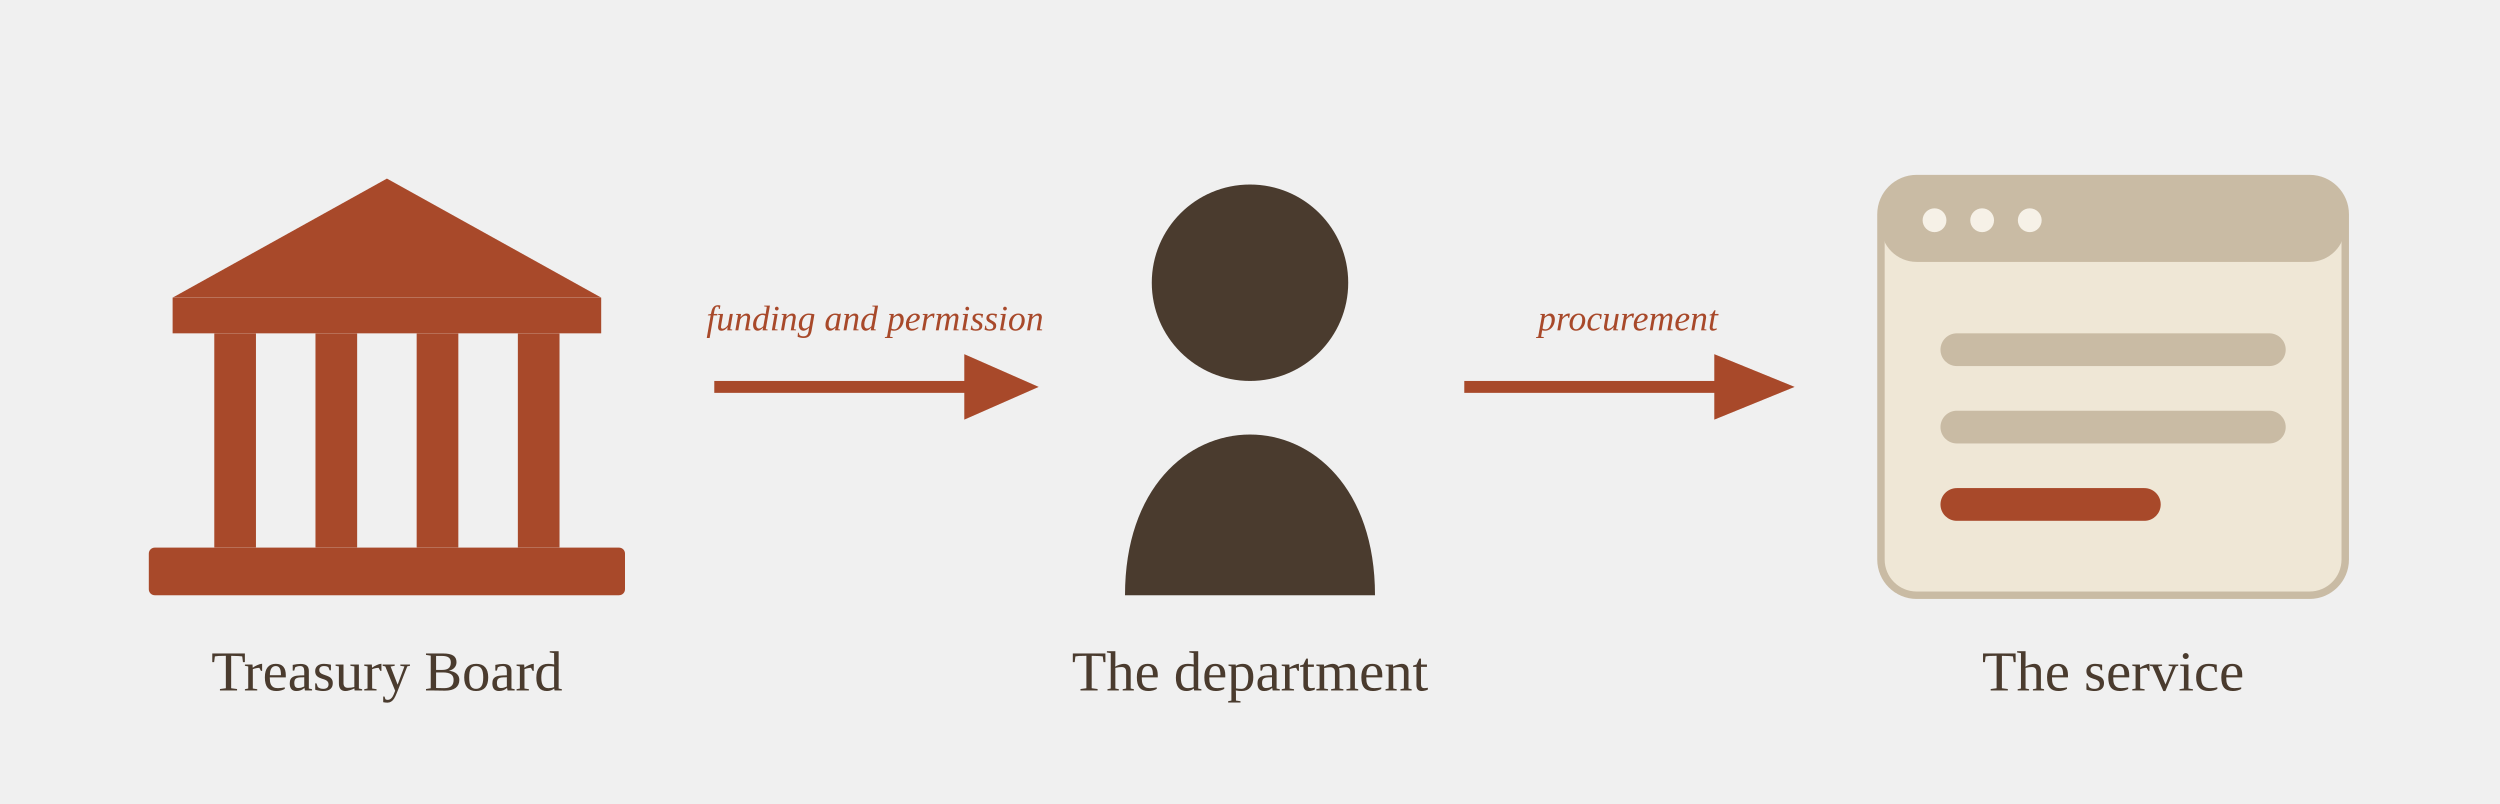
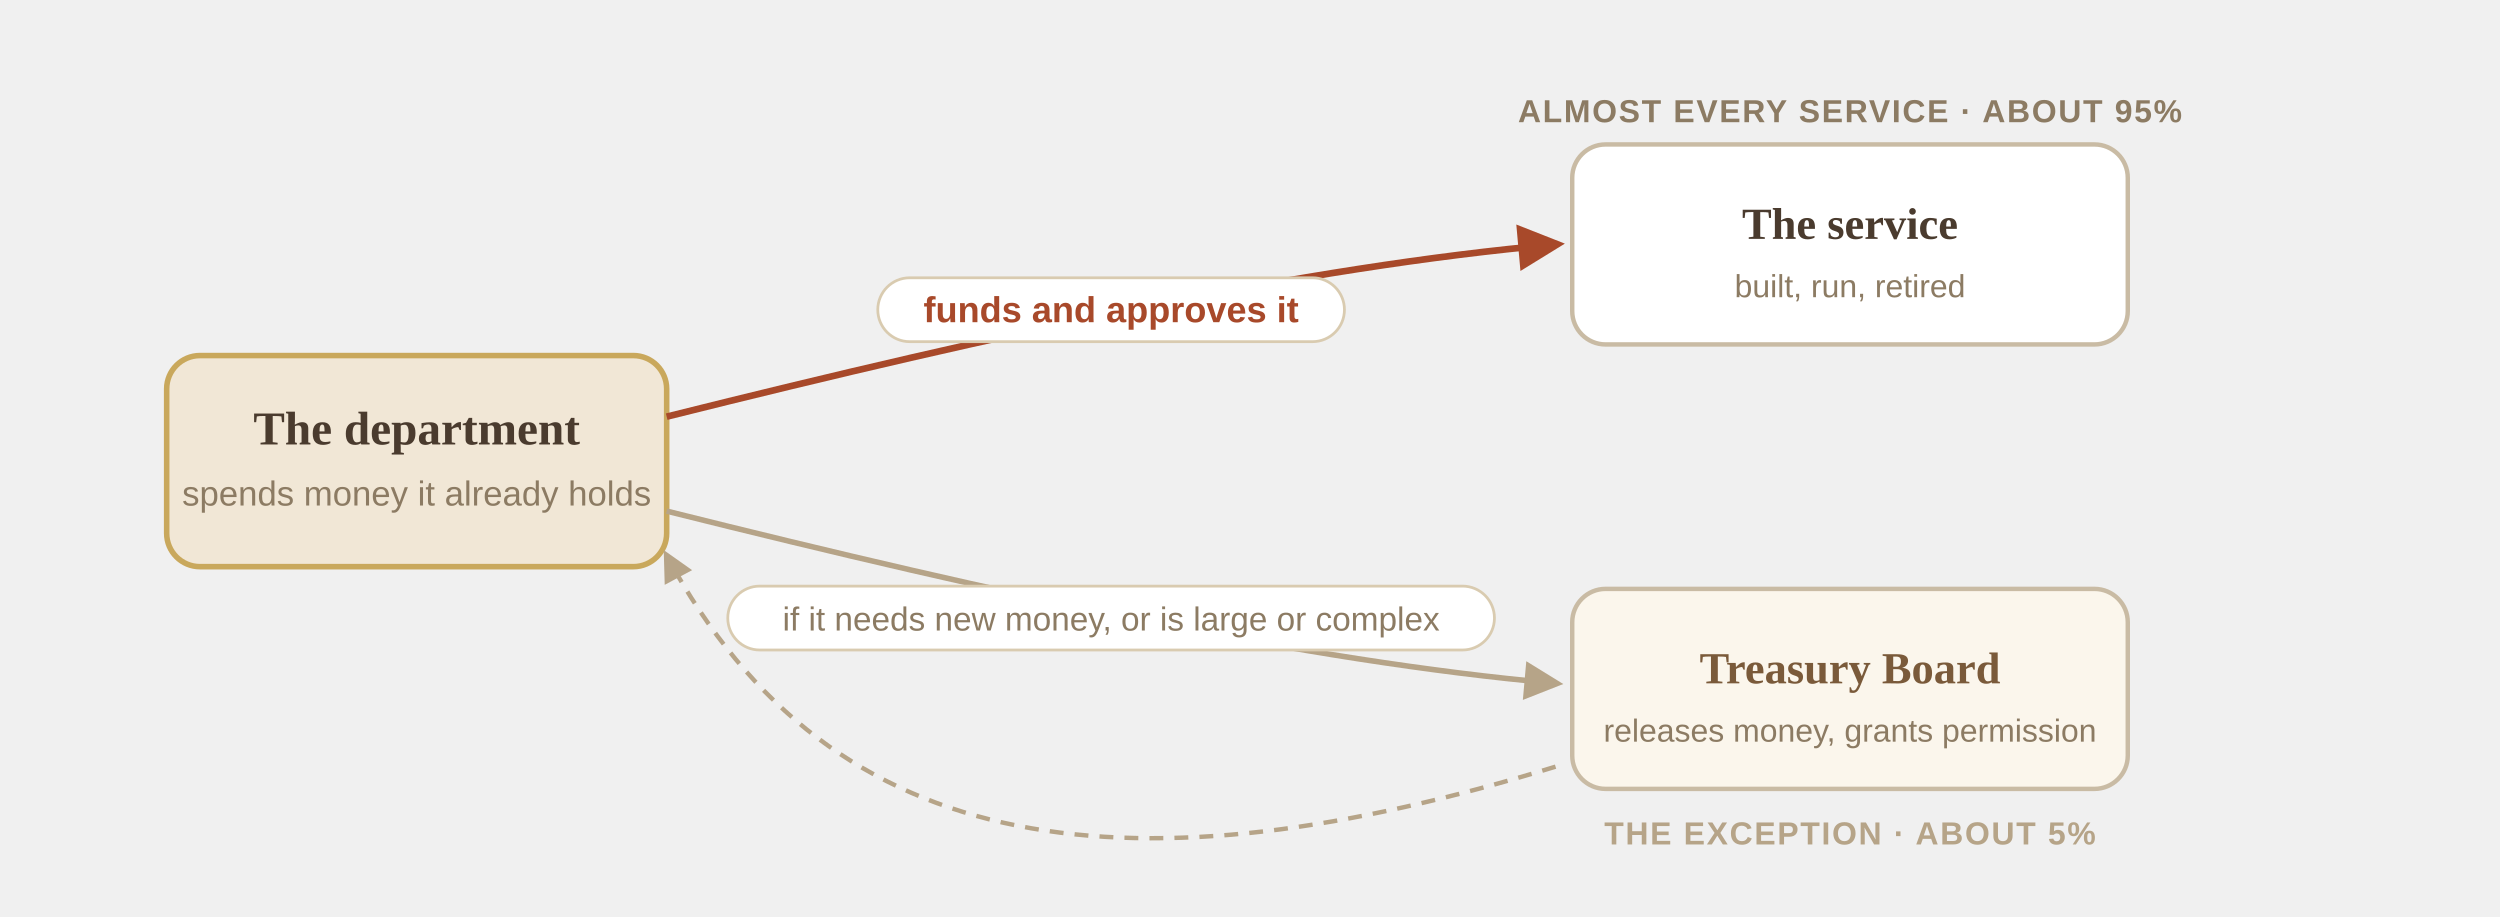
- <svg xmlns="http://www.w3.org/2000/svg" viewBox="0 0 840 270" font-family="Georgia, 'Times New Roman', serif">
-   <g fill="#A8492A">
-     <polygon points="130,60 58,100 202,100" />
-     <rect x="58" y="100" width="144" height="12" />
-     <rect x="72" y="112" width="14" height="72" />
-     <rect x="106" y="112" width="14" height="72" />
-     <rect x="140" y="112" width="14" height="72" />
-     <rect x="174" y="112" width="14" height="72" />
-     <rect x="50" y="184" width="160" height="16" rx="2" />
-   </g>
-   <g fill="#4A3B2E">
-     <circle cx="420" cy="95" r="33" />
-     <path d="M 378 200 C 378 128, 462 128, 462 200 Z" />
-   </g>
-   <g>
-     <rect x="632" y="60" width="156" height="140" rx="12" fill="#EFE7D6" stroke="#C9BBA4" stroke-width="2.5" />
-     <rect x="632" y="60" width="156" height="28" rx="12" fill="#C9BBA4" />
-     <circle cx="650" cy="74" r="4" fill="#F6F1E7" />
-     <circle cx="666" cy="74" r="4" fill="#F6F1E7" />
-     <circle cx="682" cy="74" r="4" fill="#F6F1E7" />
-     <rect x="652" y="112" width="116" height="11" rx="5.5" fill="#C9BBA4" />
-     <rect x="652" y="138" width="116" height="11" rx="5.5" fill="#C9BBA4" />
-     <rect x="652" y="164" width="74" height="11" rx="5.5" fill="#A8492A" />
-   </g>
-   <text x="294" y="111" text-anchor="middle" font-size="12" fill="#A8492A" font-style="italic">funding and permission</text>
-   <line x1="240" y1="130" x2="326" y2="130" stroke="#A8492A" stroke-width="4" />
-   <polygon points="324,119 349,130 324,141" fill="#A8492A" />
-   <text x="547" y="111" text-anchor="middle" font-size="12" fill="#A8492A" font-style="italic">procurement</text>
-   <line x1="492" y1="130" x2="578" y2="130" stroke="#A8492A" stroke-width="4" />
-   <polygon points="576,119 603,130 576,141" fill="#A8492A" />
-   <text x="130" y="232" text-anchor="middle" font-size="19" fill="#4A3B2E">Treasury Board</text>
-   <text x="420" y="232" text-anchor="middle" font-size="19" fill="#4A3B2E">The department</text>
-   <text x="710" y="232" text-anchor="middle" font-size="19" fill="#4A3B2E">The service</text>
+ <svg xmlns="http://www.w3.org/2000/svg" viewBox="0 0 900 330" role="img" aria-labelledby="t d" font-family="Georgia, 'Times New Roman', serif">
+   <defs>
+     <marker id="ar" viewBox="0 0 10 10" refX="8" refY="5" markerWidth="7" markerHeight="7" orient="auto">
+       <path d="M0,0 L10,5 L0,10 z" fill="#A8492A" />
+     </marker>
+     <marker id="arb" viewBox="0 0 10 10" refX="8" refY="5" markerWidth="7" markerHeight="7" orient="auto">
+       <path d="M0,0 L10,5 L0,10 z" fill="#B6A488" />
+     </marker>
+   </defs>
+   <rect x="60" y="128" width="180" height="76" rx="12" fill="#F1E7D6" stroke="#C9A85C" stroke-width="2" />
+   <text x="150" y="160" text-anchor="middle" font-size="17" font-weight="700" fill="#4A3B2E">The department</text>
+   <text x="150" y="182" text-anchor="middle" font-size="12.5" font-family="Arial, sans-serif" fill="#8C7B63">spends money it already holds</text>
+   <path d="M240,150 C360,120 470,96 560,88" fill="none" stroke="#A8492A" stroke-width="2.4" marker-end="url(#ar)" />
+   <rect x="316" y="100" width="168" height="23" rx="11.5" fill="#FFFFFF" stroke="#D9CBB0" stroke-width="1" />
+   <text x="400" y="116" text-anchor="middle" font-size="13" font-family="Arial, sans-serif" font-weight="700" fill="#A8492A">funds and approves it</text>
+   <rect x="566" y="52" width="200" height="72" rx="12" fill="#FFFFFF" stroke="#C9BBA4" stroke-width="1.6" />
+   <text x="666" y="86" text-anchor="middle" font-size="16" font-weight="700" fill="#4A3B2E">The service</text>
+   <text x="666" y="107" text-anchor="middle" font-size="11.5" font-family="Arial, sans-serif" fill="#8C7B63">built, run, retired</text>
+   <text x="666" y="44" text-anchor="middle" font-size="11.5" font-family="Arial, sans-serif" font-weight="700" letter-spacing="0.6" fill="#8C7B63">ALMOST EVERY SERVICE · ABOUT 95%</text>
+   <path d="M240,184 C360,214 470,238 560,246" fill="none" stroke="#B6A488" stroke-width="2" marker-end="url(#arb)" />
+   <rect x="262" y="211" width="276" height="23" rx="11.5" fill="#FFFFFF" stroke="#D9CBB0" stroke-width="1" />
+   <text x="400" y="227" text-anchor="middle" font-size="12" font-family="Arial, sans-serif" fill="#8C7B63">if it needs new money, or is large or complex</text>
+   <rect x="566" y="212" width="200" height="72" rx="12" fill="#FBF6EC" stroke="#C9BBA4" stroke-width="1.6" />
+   <text x="666" y="246" text-anchor="middle" font-size="16" font-weight="700" fill="#7A5A3A">Treasury Board</text>
+   <text x="666" y="267" text-anchor="middle" font-size="11.5" font-family="Arial, sans-serif" fill="#8C7B63">releases money, grants permission</text>
+   <text x="666" y="304" text-anchor="middle" font-size="11.5" font-family="Arial, sans-serif" font-weight="700" letter-spacing="0.6" fill="#B6A488">THE EXCEPTION · ABOUT 5%</text>
+   <path d="M560,276 C410,322 300,312 240,200" fill="none" stroke="#B6A488" stroke-width="1.6" stroke-dasharray="5 4" marker-end="url(#arb)" />
</svg>
